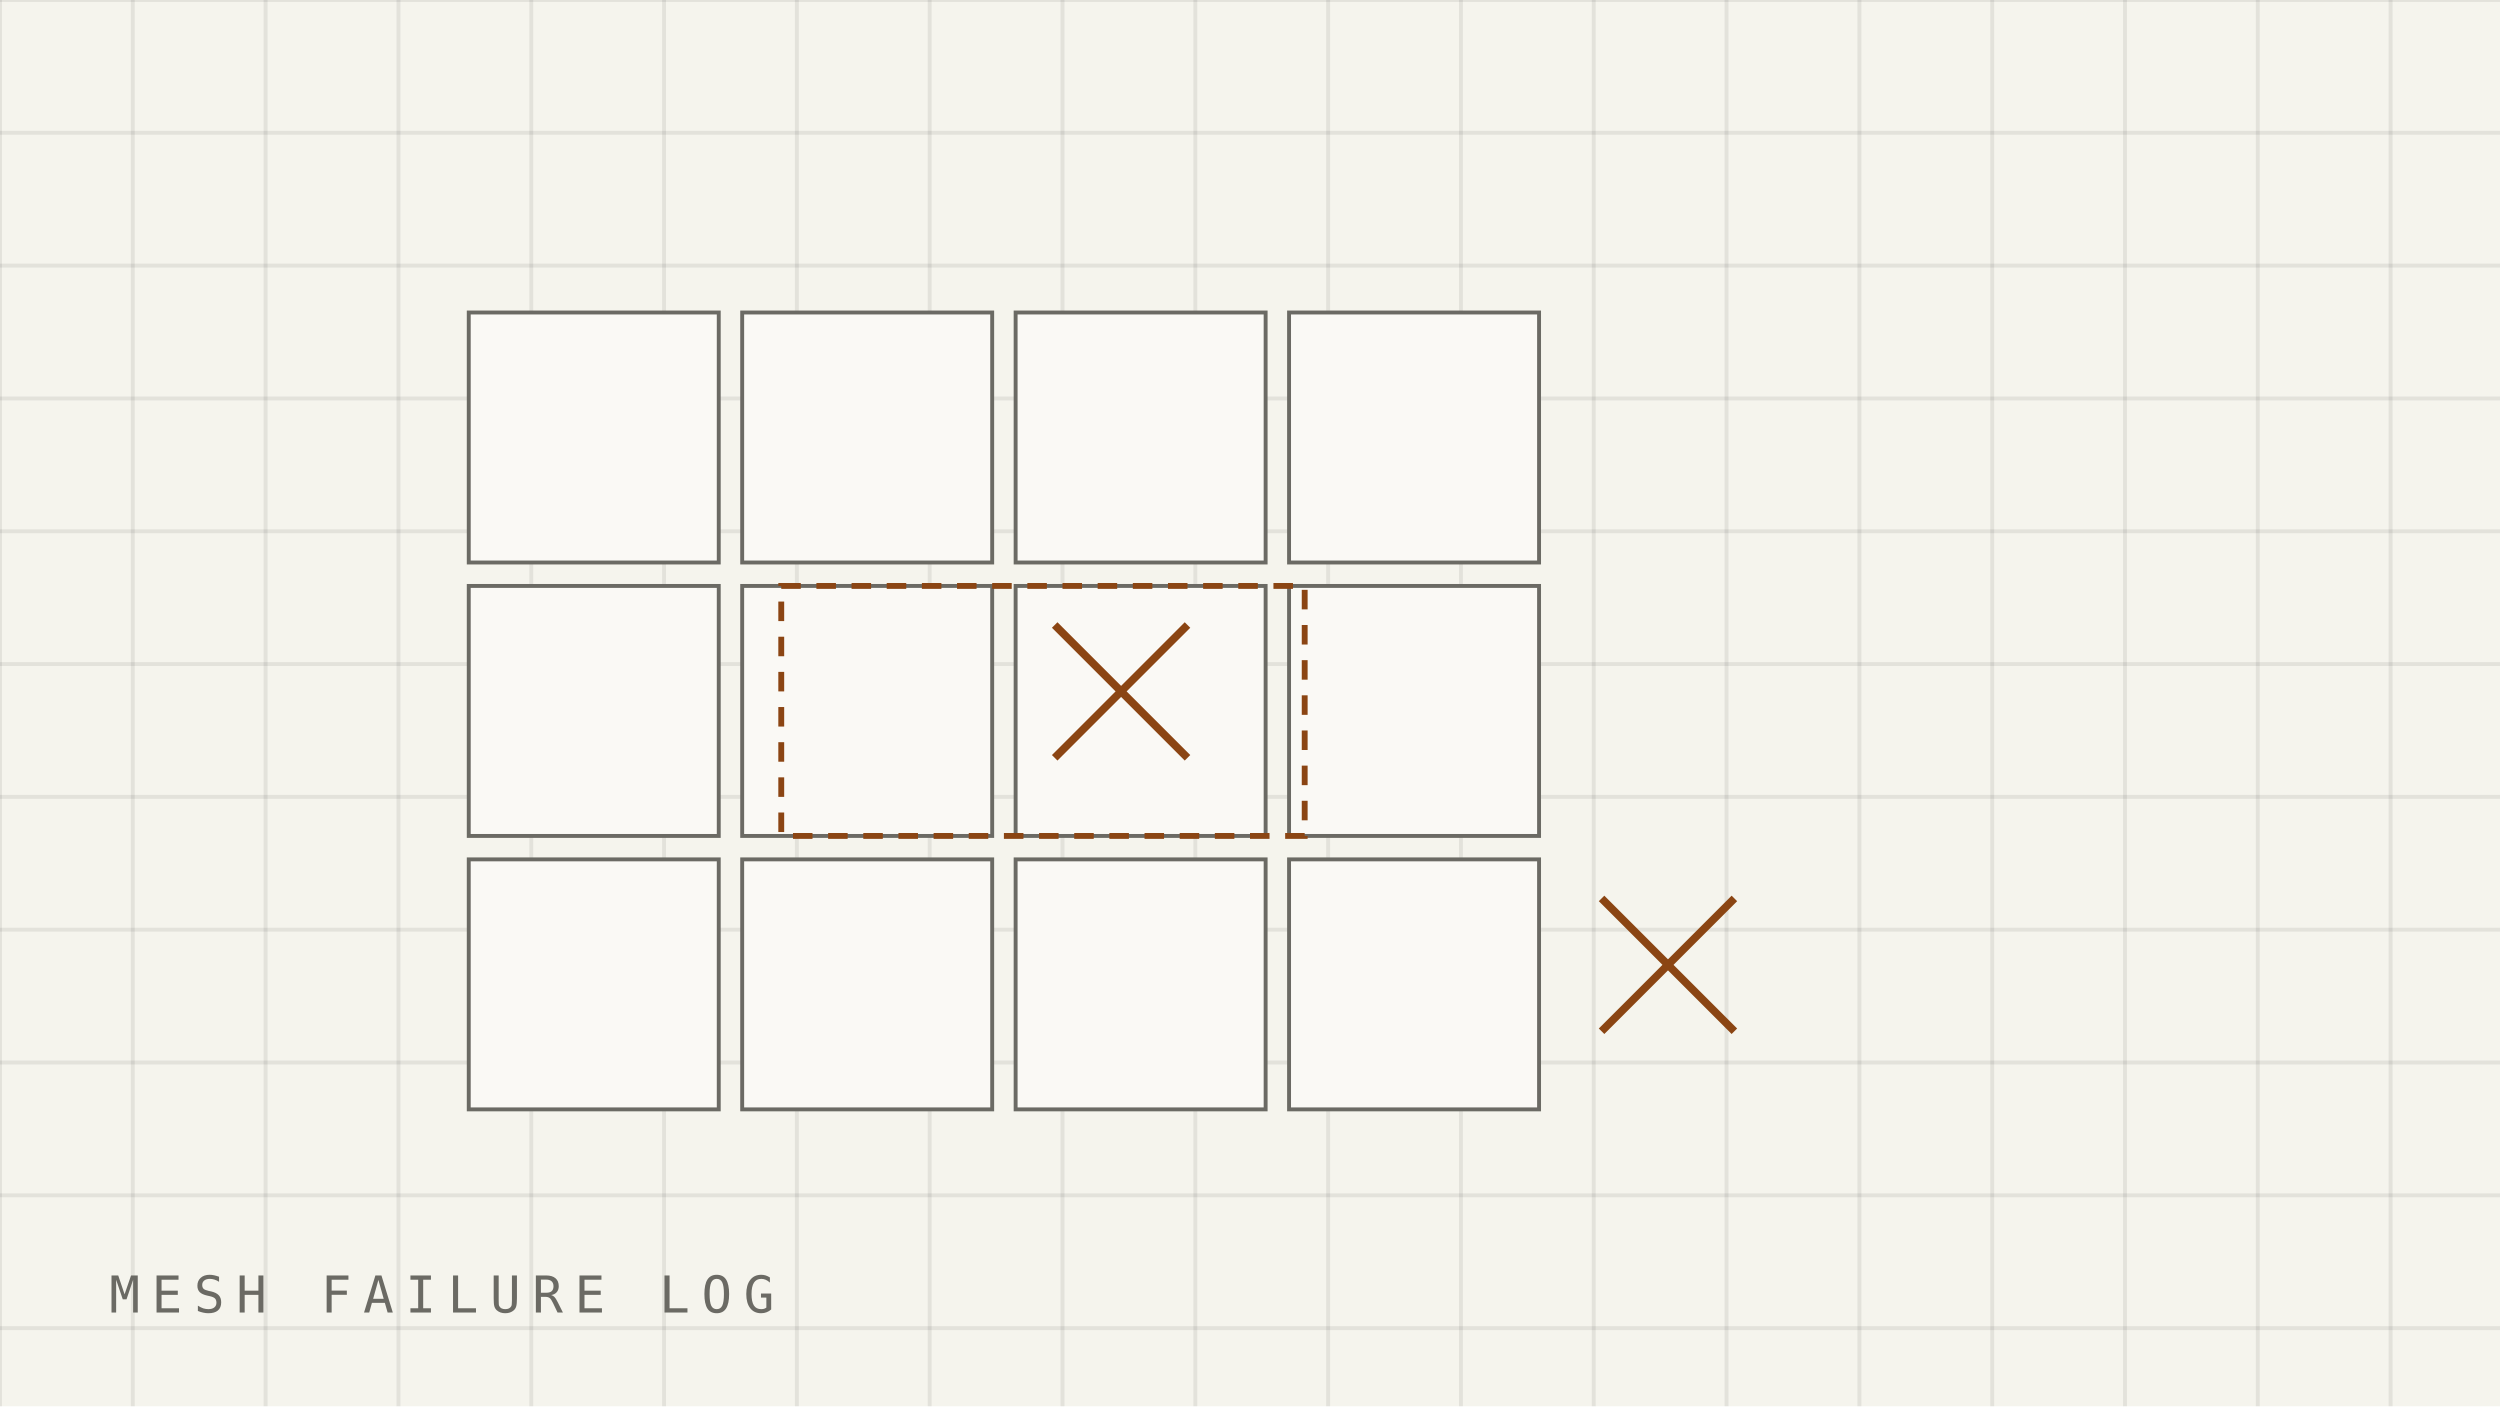
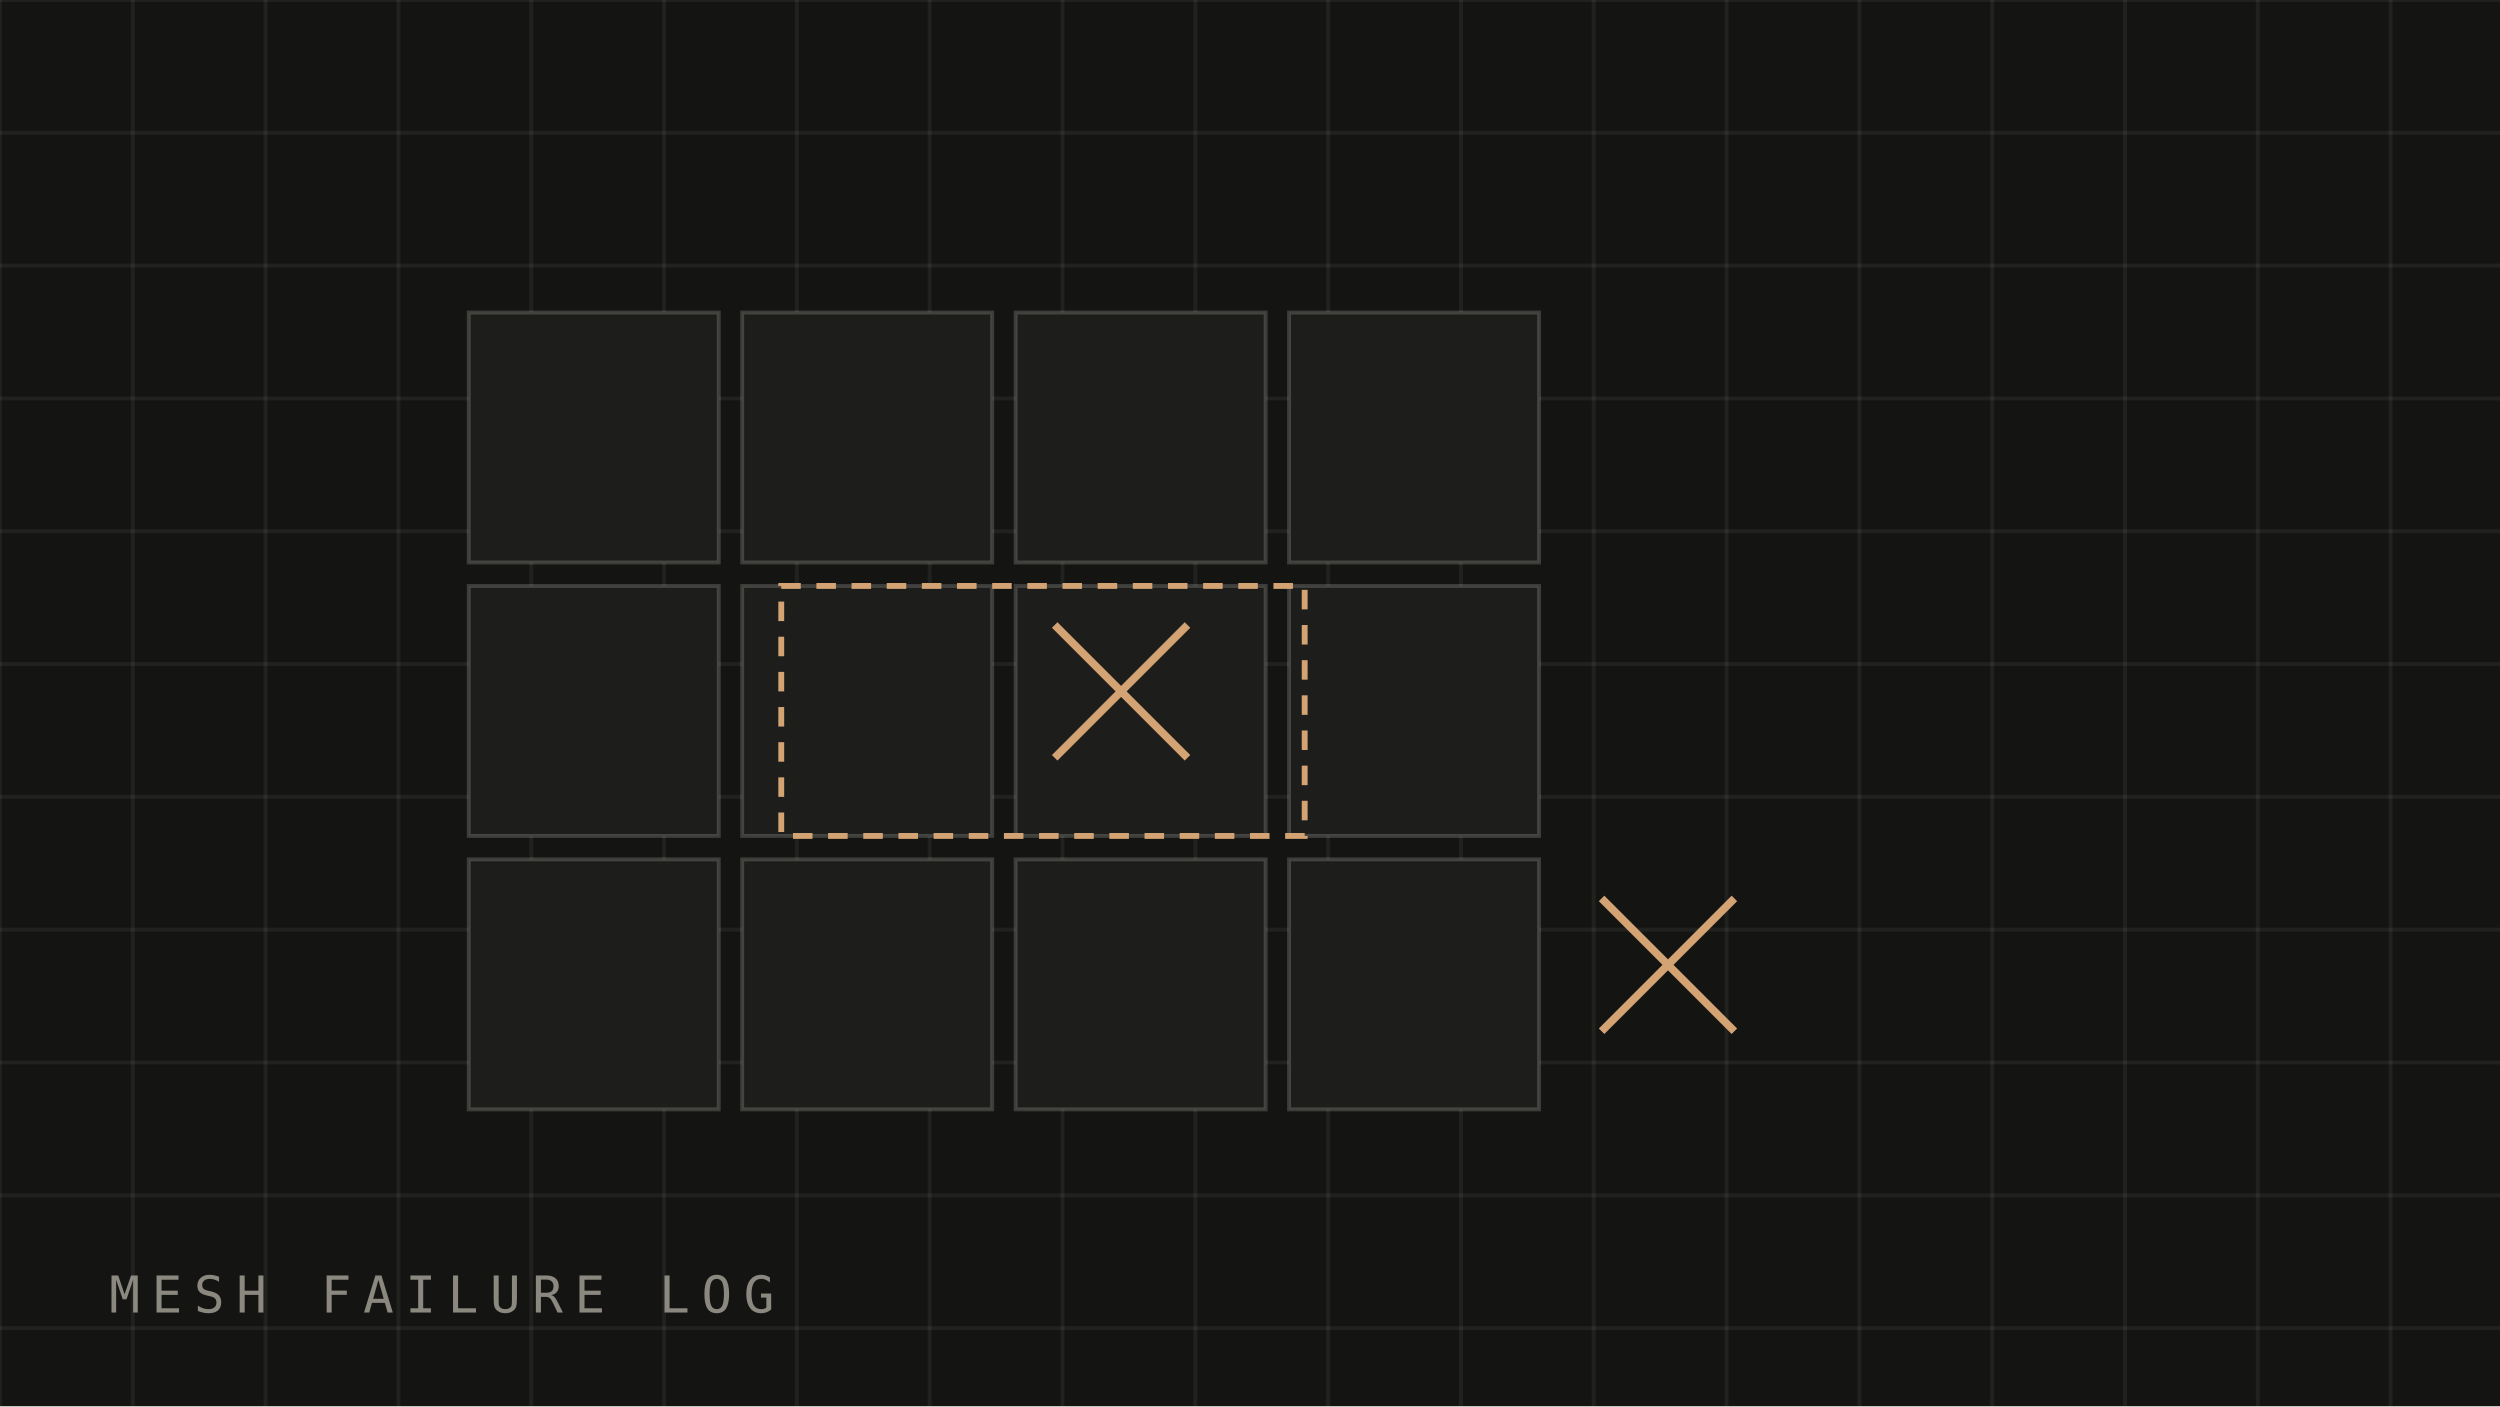
<svg xmlns="http://www.w3.org/2000/svg" width="640" height="360" viewBox="0 0 640 360">
-   <rect width="640" height="360" fill="#f5f4ed" />
+   <rect width="640" height="360" fill="#141413" />
  <g>
-     <line x1="0" y1="0" x2="0" y2="360" stroke="rgba(20,20,19,.08)" stroke-width="1" />
-     <line x1="34" y1="0" x2="34" y2="360" stroke="rgba(20,20,19,.08)" stroke-width="1" />
-     <line x1="68" y1="0" x2="68" y2="360" stroke="rgba(20,20,19,.08)" stroke-width="1" />
-     <line x1="102" y1="0" x2="102" y2="360" stroke="rgba(20,20,19,.08)" stroke-width="1" />
-     <line x1="136" y1="0" x2="136" y2="360" stroke="rgba(20,20,19,.08)" stroke-width="1" />
-     <line x1="170" y1="0" x2="170" y2="360" stroke="rgba(20,20,19,.08)" stroke-width="1" />
-     <line x1="204" y1="0" x2="204" y2="360" stroke="rgba(20,20,19,.08)" stroke-width="1" />
-     <line x1="238" y1="0" x2="238" y2="360" stroke="rgba(20,20,19,.08)" stroke-width="1" />
-     <line x1="272" y1="0" x2="272" y2="360" stroke="rgba(20,20,19,.08)" stroke-width="1" />
-     <line x1="306" y1="0" x2="306" y2="360" stroke="rgba(20,20,19,.08)" stroke-width="1" />
-     <line x1="340" y1="0" x2="340" y2="360" stroke="rgba(20,20,19,.08)" stroke-width="1" />
-     <line x1="374" y1="0" x2="374" y2="360" stroke="rgba(20,20,19,.08)" stroke-width="1" />
-     <line x1="408" y1="0" x2="408" y2="360" stroke="rgba(20,20,19,.08)" stroke-width="1" />
-     <line x1="442" y1="0" x2="442" y2="360" stroke="rgba(20,20,19,.08)" stroke-width="1" />
-     <line x1="476" y1="0" x2="476" y2="360" stroke="rgba(20,20,19,.08)" stroke-width="1" />
-     <line x1="510" y1="0" x2="510" y2="360" stroke="rgba(20,20,19,.08)" stroke-width="1" />
-     <line x1="544" y1="0" x2="544" y2="360" stroke="rgba(20,20,19,.08)" stroke-width="1" />
-     <line x1="578" y1="0" x2="578" y2="360" stroke="rgba(20,20,19,.08)" stroke-width="1" />
-     <line x1="612" y1="0" x2="612" y2="360" stroke="rgba(20,20,19,.08)" stroke-width="1" />
-     <line x1="0" y1="0" x2="640" y2="0" stroke="rgba(20,20,19,.08)" stroke-width="1" />
-     <line x1="0" y1="34" x2="640" y2="34" stroke="rgba(20,20,19,.08)" stroke-width="1" />
-     <line x1="0" y1="68" x2="640" y2="68" stroke="rgba(20,20,19,.08)" stroke-width="1" />
-     <line x1="0" y1="102" x2="640" y2="102" stroke="rgba(20,20,19,.08)" stroke-width="1" />
-     <line x1="0" y1="136" x2="640" y2="136" stroke="rgba(20,20,19,.08)" stroke-width="1" />
-     <line x1="0" y1="170" x2="640" y2="170" stroke="rgba(20,20,19,.08)" stroke-width="1" />
-     <line x1="0" y1="204" x2="640" y2="204" stroke="rgba(20,20,19,.08)" stroke-width="1" />
-     <line x1="0" y1="238" x2="640" y2="238" stroke="rgba(20,20,19,.08)" stroke-width="1" />
-     <line x1="0" y1="272" x2="640" y2="272" stroke="rgba(20,20,19,.08)" stroke-width="1" />
-     <line x1="0" y1="306" x2="640" y2="306" stroke="rgba(20,20,19,.08)" stroke-width="1" />
-     <line x1="0" y1="340" x2="640" y2="340" stroke="rgba(20,20,19,.08)" stroke-width="1" />
+     <line x1="0" y1="0" x2="0" y2="360" stroke="rgba(245,244,237,.06)" stroke-width="1" />
+     <line x1="34" y1="0" x2="34" y2="360" stroke="rgba(245,244,237,.06)" stroke-width="1" />
+     <line x1="68" y1="0" x2="68" y2="360" stroke="rgba(245,244,237,.06)" stroke-width="1" />
+     <line x1="102" y1="0" x2="102" y2="360" stroke="rgba(245,244,237,.06)" stroke-width="1" />
+     <line x1="136" y1="0" x2="136" y2="360" stroke="rgba(245,244,237,.06)" stroke-width="1" />
+     <line x1="170" y1="0" x2="170" y2="360" stroke="rgba(245,244,237,.06)" stroke-width="1" />
+     <line x1="204" y1="0" x2="204" y2="360" stroke="rgba(245,244,237,.06)" stroke-width="1" />
+     <line x1="238" y1="0" x2="238" y2="360" stroke="rgba(245,244,237,.06)" stroke-width="1" />
+     <line x1="272" y1="0" x2="272" y2="360" stroke="rgba(245,244,237,.06)" stroke-width="1" />
+     <line x1="306" y1="0" x2="306" y2="360" stroke="rgba(245,244,237,.06)" stroke-width="1" />
+     <line x1="340" y1="0" x2="340" y2="360" stroke="rgba(245,244,237,.06)" stroke-width="1" />
+     <line x1="374" y1="0" x2="374" y2="360" stroke="rgba(245,244,237,.06)" stroke-width="1" />
+     <line x1="408" y1="0" x2="408" y2="360" stroke="rgba(245,244,237,.06)" stroke-width="1" />
+     <line x1="442" y1="0" x2="442" y2="360" stroke="rgba(245,244,237,.06)" stroke-width="1" />
+     <line x1="476" y1="0" x2="476" y2="360" stroke="rgba(245,244,237,.06)" stroke-width="1" />
+     <line x1="510" y1="0" x2="510" y2="360" stroke="rgba(245,244,237,.06)" stroke-width="1" />
+     <line x1="544" y1="0" x2="544" y2="360" stroke="rgba(245,244,237,.06)" stroke-width="1" />
+     <line x1="578" y1="0" x2="578" y2="360" stroke="rgba(245,244,237,.06)" stroke-width="1" />
+     <line x1="612" y1="0" x2="612" y2="360" stroke="rgba(245,244,237,.06)" stroke-width="1" />
+     <line x1="0" y1="0" x2="640" y2="0" stroke="rgba(245,244,237,.06)" stroke-width="1" />
+     <line x1="0" y1="34" x2="640" y2="34" stroke="rgba(245,244,237,.06)" stroke-width="1" />
+     <line x1="0" y1="68" x2="640" y2="68" stroke="rgba(245,244,237,.06)" stroke-width="1" />
+     <line x1="0" y1="102" x2="640" y2="102" stroke="rgba(245,244,237,.06)" stroke-width="1" />
+     <line x1="0" y1="136" x2="640" y2="136" stroke="rgba(245,244,237,.06)" stroke-width="1" />
+     <line x1="0" y1="170" x2="640" y2="170" stroke="rgba(245,244,237,.06)" stroke-width="1" />
+     <line x1="0" y1="204" x2="640" y2="204" stroke="rgba(245,244,237,.06)" stroke-width="1" />
+     <line x1="0" y1="238" x2="640" y2="238" stroke="rgba(245,244,237,.06)" stroke-width="1" />
+     <line x1="0" y1="272" x2="640" y2="272" stroke="rgba(245,244,237,.06)" stroke-width="1" />
+     <line x1="0" y1="306" x2="640" y2="306" stroke="rgba(245,244,237,.06)" stroke-width="1" />
+     <line x1="0" y1="340" x2="640" y2="340" stroke="rgba(245,244,237,.06)" stroke-width="1" />
  </g>
-   <g stroke="#6b6a64" stroke-width="1">
-     <rect x="120" y="80" width="64" height="64" fill="#faf9f5" />
-     <rect x="190" y="80" width="64" height="64" fill="#faf9f5" />
-     <rect x="260" y="80" width="64" height="64" fill="#faf9f5" />
-     <rect x="330" y="80" width="64" height="64" fill="#faf9f5" />
-     <rect x="120" y="150" width="64" height="64" fill="#faf9f5" />
-     <rect x="190" y="150" width="64" height="64" fill="#faf9f5" />
-     <rect x="260" y="150" width="64" height="64" fill="#faf9f5" />
-     <rect x="330" y="150" width="64" height="64" fill="#faf9f5" />
-     <rect x="120" y="220" width="64" height="64" fill="#faf9f5" />
-     <rect x="190" y="220" width="64" height="64" fill="#faf9f5" />
-     <rect x="260" y="220" width="64" height="64" fill="#faf9f5" />
-     <rect x="330" y="220" width="64" height="64" fill="#faf9f5" />
+   <g stroke="rgba(245,244,237,.18)" stroke-width="1">
+     <rect x="120" y="80" width="64" height="64" fill="#1d1d1b" />
+     <rect x="190" y="80" width="64" height="64" fill="#1d1d1b" />
+     <rect x="260" y="80" width="64" height="64" fill="#1d1d1b" />
+     <rect x="330" y="80" width="64" height="64" fill="#1d1d1b" />
+     <rect x="120" y="150" width="64" height="64" fill="#1d1d1b" />
+     <rect x="190" y="150" width="64" height="64" fill="#1d1d1b" />
+     <rect x="260" y="150" width="64" height="64" fill="#1d1d1b" />
+     <rect x="330" y="150" width="64" height="64" fill="#1d1d1b" />
+     <rect x="120" y="220" width="64" height="64" fill="#1d1d1b" />
+     <rect x="190" y="220" width="64" height="64" fill="#1d1d1b" />
+     <rect x="260" y="220" width="64" height="64" fill="#1d1d1b" />
+     <rect x="330" y="220" width="64" height="64" fill="#1d1d1b" />
  </g>
-   <g stroke="#8b4513" stroke-width="2">
+   <g stroke="#d4a373" stroke-width="2">
    <line x1="270" y1="160" x2="304" y2="194" />
    <line x1="304" y1="160" x2="270" y2="194" />
    <line x1="410" y1="230" x2="444" y2="264" />
    <line x1="444" y1="230" x2="410" y2="264" />
  </g>
-   <rect x="200" y="150" width="134" height="64" fill="none" stroke="#8b4513" stroke-width="1.5" stroke-dasharray="5 4" />
-   <text x="28" y="336" font-family="ui-monospace, Menlo, monospace" font-size="13" letter-spacing="3" fill="#6b6a64">MESH FAILURE LOG</text>
+   <rect x="200" y="150" width="134" height="64" fill="none" stroke="#d4a373" stroke-width="1.5" stroke-dasharray="5 4" />
+   <text x="28" y="336" font-family="ui-monospace, Menlo, monospace" font-size="13" letter-spacing="3" fill="#8a887f">MESH FAILURE LOG</text>
</svg>
